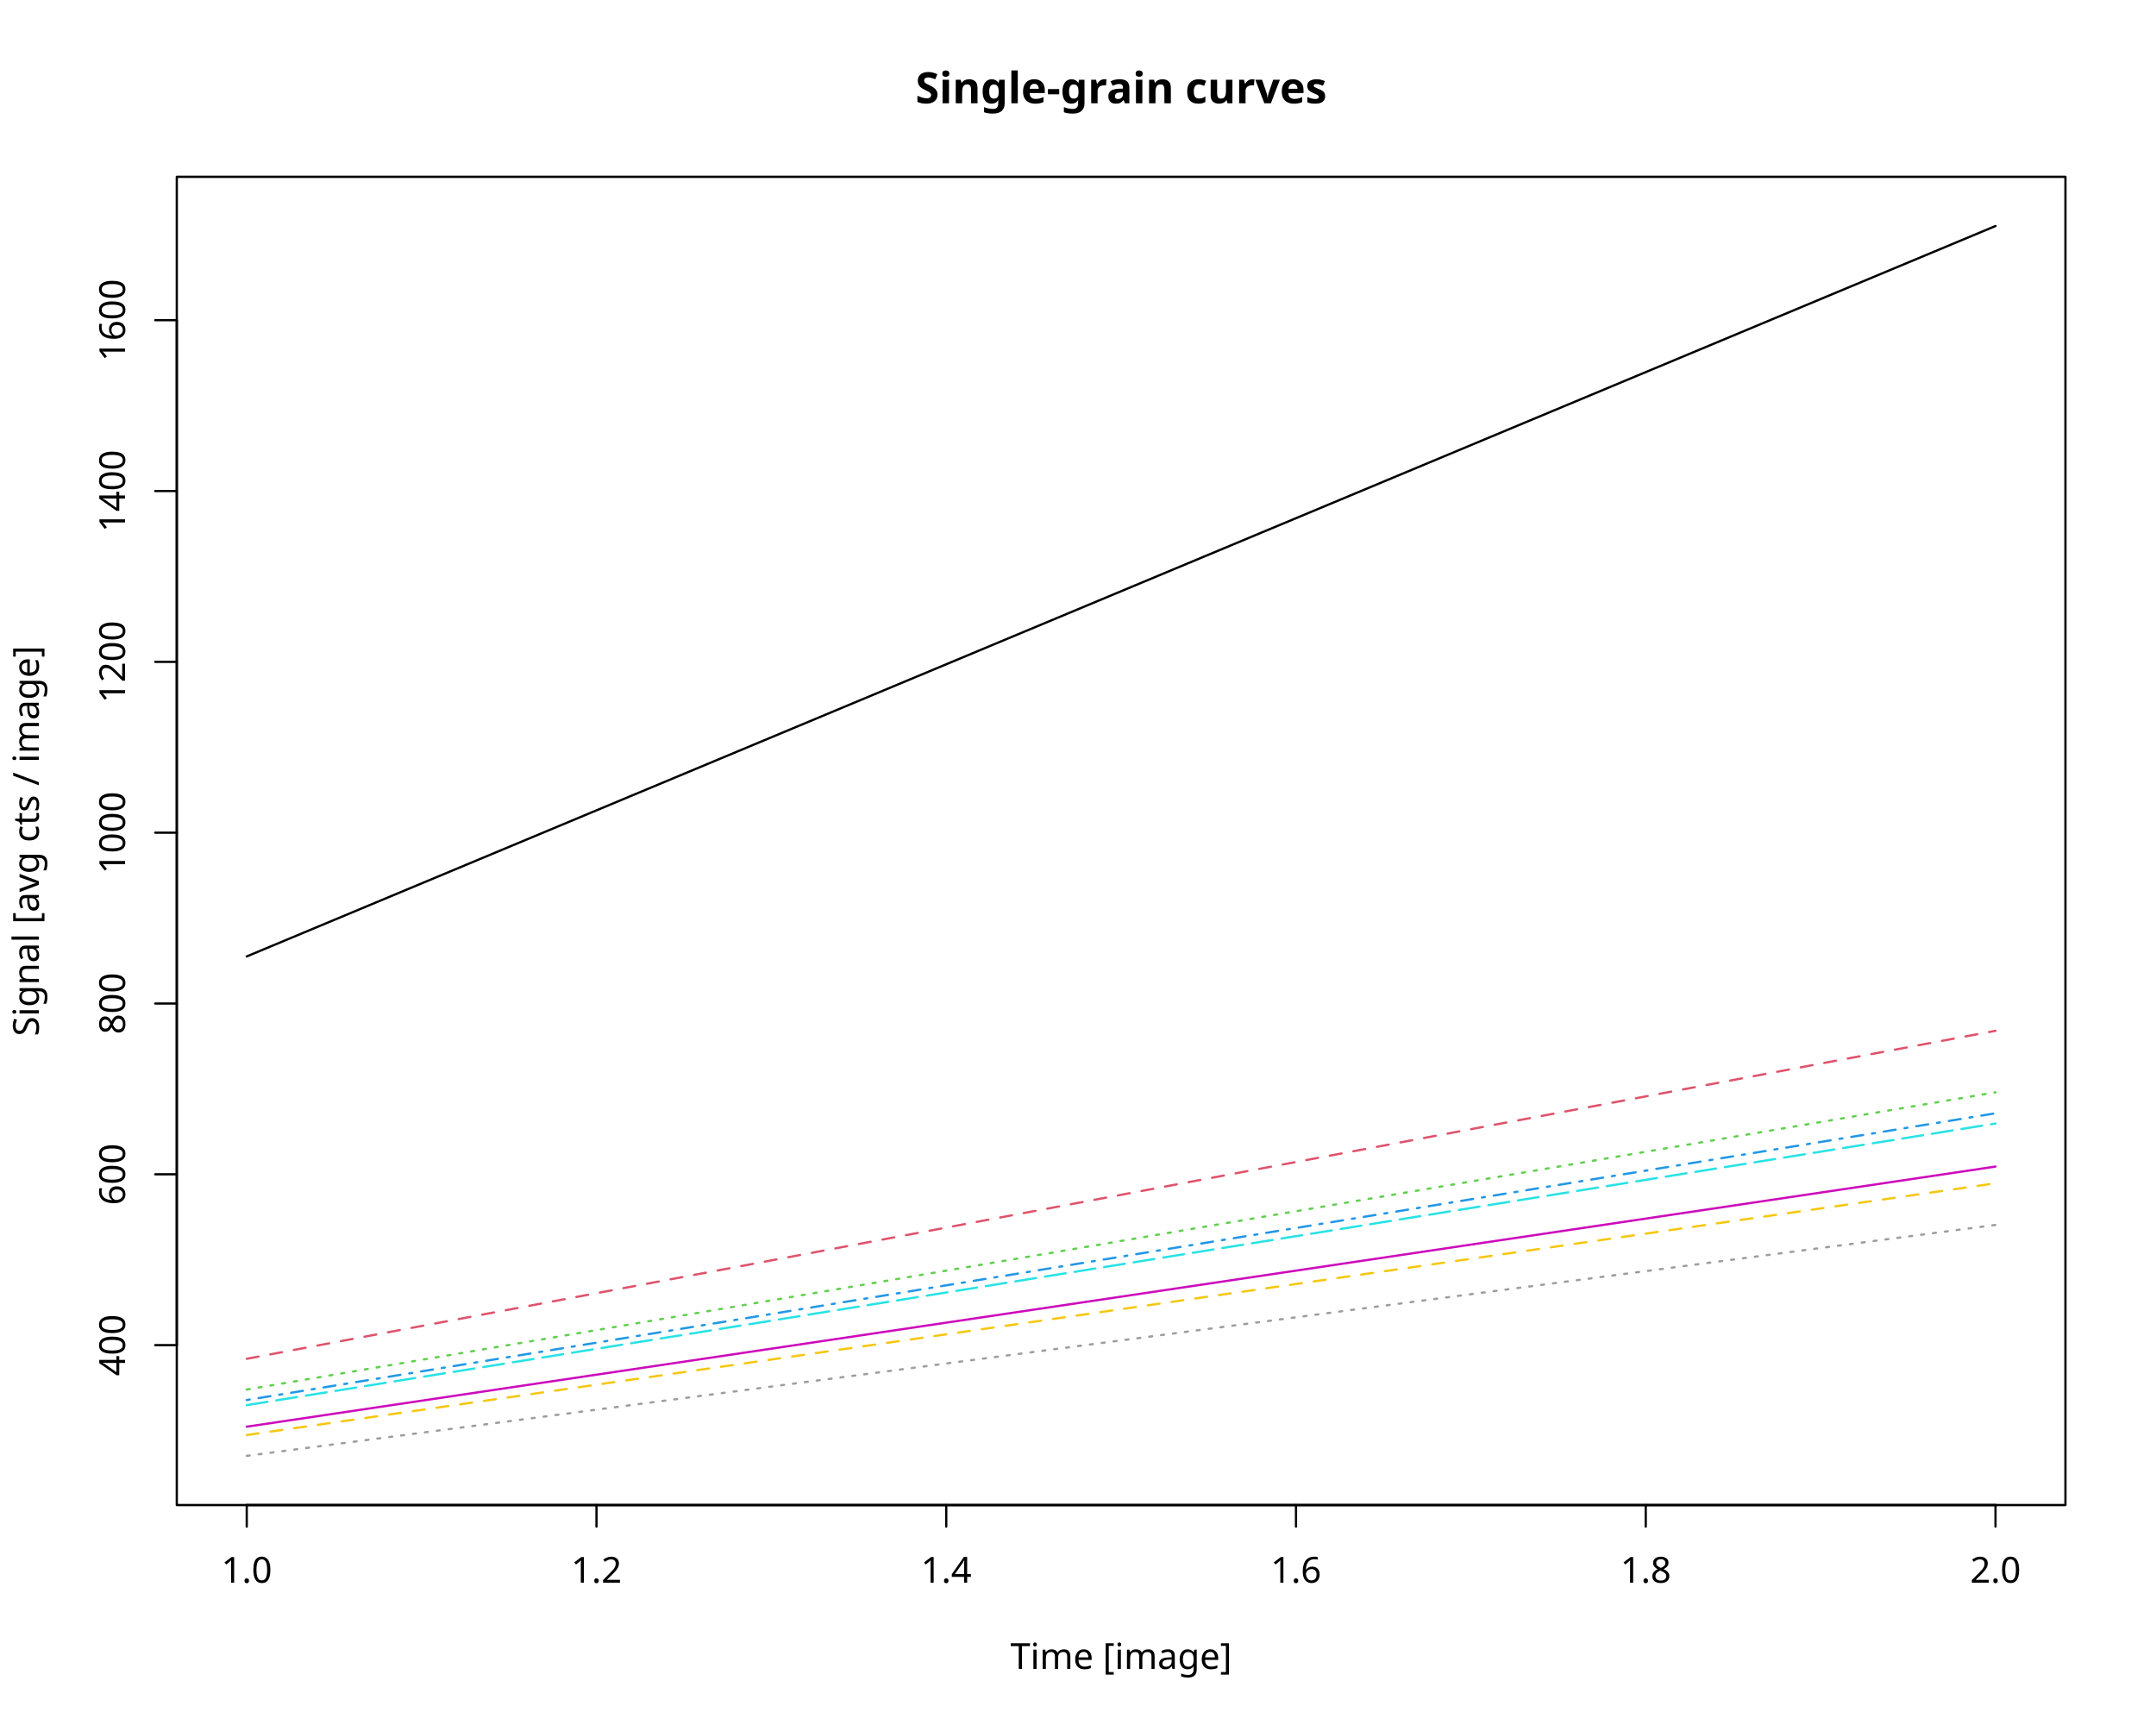
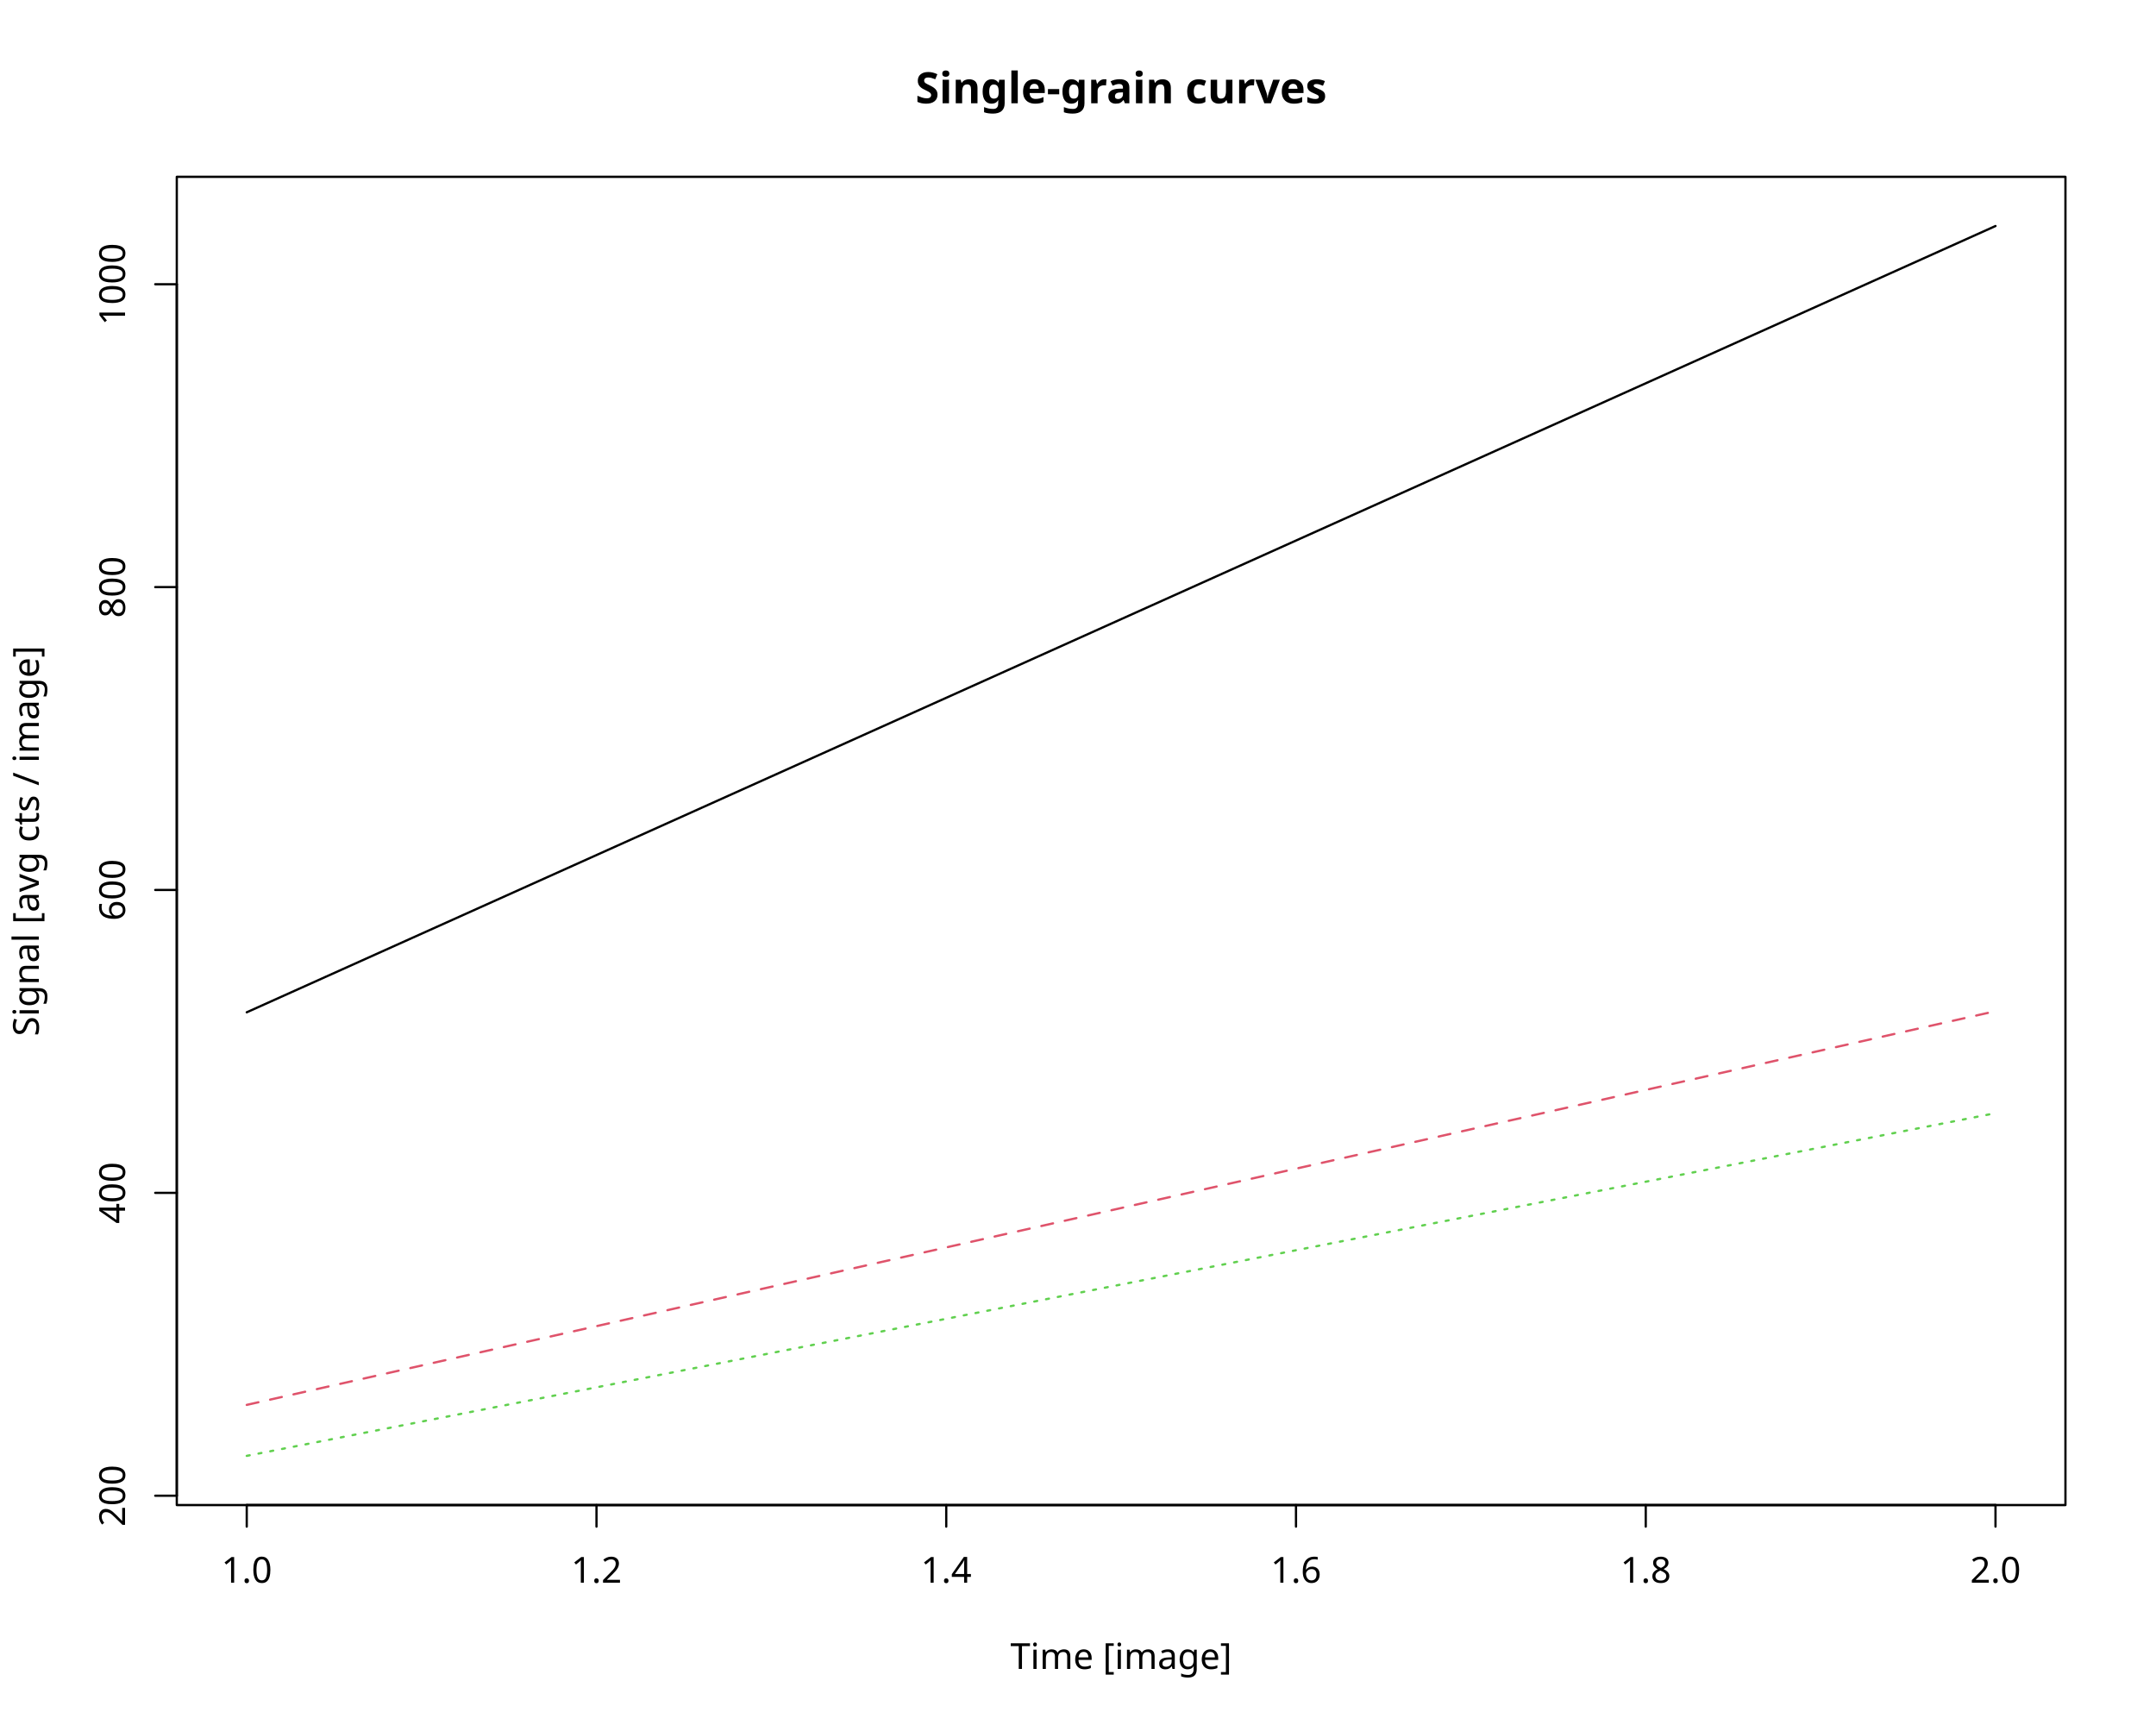
<svg xmlns="http://www.w3.org/2000/svg" class="svglite" data-engine-version="2.0" width="720.00pt" height="576.00pt" viewBox="0 0 720.00 576.00">
  <defs>
    <style type="text/css">
    .svglite line, .svglite polyline, .svglite polygon, .svglite path, .svglite rect, .svglite circle {
      fill: none;
      stroke: #000000;
      stroke-linecap: round;
      stroke-linejoin: round;
      stroke-miterlimit: 10.00;
    }
  </style>
  </defs>
  <rect width="100%" height="100%" style="stroke: none; fill: #FFFFFF;" />
  <defs>
    <clipPath id="cpMC4wMHw3MjAuMDB8MC4wMHw1NzYuMDA=">
      <rect x="0.00" y="0.00" width="720.00" height="576.00" />
    </clipPath>
  </defs>
  <g clip-path="url(#cpMC4wMHw3MjAuMDB8MC4wMHw1NzYuMDA=)">
</g>
  <defs>
    <clipPath id="cpNTkuMDR8Njg5Ljc2fDU5LjA0fDUwMi41Ng==">
      <rect x="59.04" y="59.04" width="630.72" height="443.52" />
    </clipPath>
  </defs>
  <g clip-path="url(#cpNTkuMDR8Njg5Ljc2fDU5LjA0fDUwMi41Ng==)">
-     <polyline points="82.40,319.36 666.40,75.47 " style="stroke-width: 0.75;" />
+     <polyline points="82.40,338.02 666.40,75.47 " style="stroke-width: 0.75;" />
  </g>
  <g clip-path="url(#cpMC4wMHw3MjAuMDB8MC4wMHw1NzYuMDA=)">
    <line x1="82.40" y1="502.56" x2="666.40" y2="502.56" style="stroke-width: 0.75;" />
    <line x1="82.40" y1="502.56" x2="82.40" y2="509.76" style="stroke-width: 0.75;" />
    <line x1="199.20" y1="502.56" x2="199.20" y2="509.76" style="stroke-width: 0.75;" />
    <line x1="316.00" y1="502.56" x2="316.00" y2="509.76" style="stroke-width: 0.75;" />
    <line x1="432.80" y1="502.56" x2="432.80" y2="509.76" style="stroke-width: 0.75;" />
    <line x1="549.60" y1="502.56" x2="549.60" y2="509.76" style="stroke-width: 0.75;" />
    <line x1="666.40" y1="502.56" x2="666.40" y2="509.76" style="stroke-width: 0.75;" />
    <text x="82.40" y="528.48" text-anchor="middle" style="font-size: 12.00px; font-family: sans;" textLength="16.68px" lengthAdjust="spacingAndGlyphs">1.0</text>
    <text x="199.20" y="528.48" text-anchor="middle" style="font-size: 12.00px; font-family: sans;" textLength="16.68px" lengthAdjust="spacingAndGlyphs">1.2</text>
    <text x="316.00" y="528.48" text-anchor="middle" style="font-size: 12.00px; font-family: sans;" textLength="16.68px" lengthAdjust="spacingAndGlyphs">1.4</text>
    <text x="432.80" y="528.48" text-anchor="middle" style="font-size: 12.00px; font-family: sans;" textLength="16.68px" lengthAdjust="spacingAndGlyphs">1.6</text>
    <text x="549.60" y="528.48" text-anchor="middle" style="font-size: 12.00px; font-family: sans;" textLength="16.68px" lengthAdjust="spacingAndGlyphs">1.8</text>
    <text x="666.40" y="528.48" text-anchor="middle" style="font-size: 12.00px; font-family: sans;" textLength="16.68px" lengthAdjust="spacingAndGlyphs">2.0</text>
-     <line x1="59.04" y1="449.16" x2="59.04" y2="106.92" style="stroke-width: 0.75;" />
-     <line x1="59.04" y1="449.16" x2="51.84" y2="449.16" style="stroke-width: 0.75;" />
-     <line x1="59.04" y1="392.12" x2="51.84" y2="392.12" style="stroke-width: 0.75;" />
-     <line x1="59.04" y1="335.08" x2="51.84" y2="335.08" style="stroke-width: 0.75;" />
-     <line x1="59.04" y1="278.04" x2="51.84" y2="278.04" style="stroke-width: 0.75;" />
-     <line x1="59.04" y1="221.00" x2="51.84" y2="221.00" style="stroke-width: 0.75;" />
-     <line x1="59.04" y1="163.96" x2="51.84" y2="163.96" style="stroke-width: 0.75;" />
-     <line x1="59.04" y1="106.92" x2="51.84" y2="106.92" style="stroke-width: 0.75;" />
-     <text transform="translate(41.76,449.16) rotate(-90)" text-anchor="middle" style="font-size: 12.00px; font-family: sans;" textLength="20.02px" lengthAdjust="spacingAndGlyphs">400</text>
-     <text transform="translate(41.76,392.12) rotate(-90)" text-anchor="middle" style="font-size: 12.00px; font-family: sans;" textLength="20.02px" lengthAdjust="spacingAndGlyphs">600</text>
-     <text transform="translate(41.76,335.08) rotate(-90)" text-anchor="middle" style="font-size: 12.00px; font-family: sans;" textLength="20.02px" lengthAdjust="spacingAndGlyphs">800</text>
-     <text transform="translate(41.76,278.04) rotate(-90)" text-anchor="middle" style="font-size: 12.00px; font-family: sans;" textLength="26.70px" lengthAdjust="spacingAndGlyphs">1000</text>
-     <text transform="translate(41.76,221.00) rotate(-90)" text-anchor="middle" style="font-size: 12.00px; font-family: sans;" textLength="26.70px" lengthAdjust="spacingAndGlyphs">1200</text>
-     <text transform="translate(41.76,163.96) rotate(-90)" text-anchor="middle" style="font-size: 12.00px; font-family: sans;" textLength="26.70px" lengthAdjust="spacingAndGlyphs">1400</text>
-     <text transform="translate(41.76,106.92) rotate(-90)" text-anchor="middle" style="font-size: 12.00px; font-family: sans;" textLength="26.70px" lengthAdjust="spacingAndGlyphs">1600</text>
+     <line x1="59.04" y1="499.44" x2="59.04" y2="94.91" style="stroke-width: 0.75;" />
+     <line x1="59.04" y1="499.44" x2="51.84" y2="499.44" style="stroke-width: 0.75;" />
+     <line x1="59.04" y1="398.31" x2="51.84" y2="398.31" style="stroke-width: 0.75;" />
+     <line x1="59.04" y1="297.17" x2="51.84" y2="297.17" style="stroke-width: 0.75;" />
+     <line x1="59.04" y1="196.04" x2="51.84" y2="196.04" style="stroke-width: 0.75;" />
+     <line x1="59.04" y1="94.91" x2="51.84" y2="94.91" style="stroke-width: 0.75;" />
+     <text transform="translate(41.76,499.44) rotate(-90)" text-anchor="middle" style="font-size: 12.00px; font-family: sans;" textLength="20.02px" lengthAdjust="spacingAndGlyphs">200</text>
+     <text transform="translate(41.76,398.31) rotate(-90)" text-anchor="middle" style="font-size: 12.00px; font-family: sans;" textLength="20.02px" lengthAdjust="spacingAndGlyphs">400</text>
+     <text transform="translate(41.76,297.17) rotate(-90)" text-anchor="middle" style="font-size: 12.00px; font-family: sans;" textLength="20.02px" lengthAdjust="spacingAndGlyphs">600</text>
+     <text transform="translate(41.76,196.04) rotate(-90)" text-anchor="middle" style="font-size: 12.00px; font-family: sans;" textLength="20.02px" lengthAdjust="spacingAndGlyphs">800</text>
+     <text transform="translate(41.76,94.91) rotate(-90)" text-anchor="middle" style="font-size: 12.00px; font-family: sans;" textLength="26.70px" lengthAdjust="spacingAndGlyphs">1000</text>
    <polygon points="59.04,502.56 689.76,502.56 689.76,59.04 59.04,59.04 " style="stroke-width: 0.75; fill: none;" />
    <text x="374.40" y="34.48" text-anchor="middle" style="font-size: 14.40px; font-weight: bold; font-family: sans;" textLength="123.28px" lengthAdjust="spacingAndGlyphs">Single-grain curves</text>
    <text x="374.40" y="557.28" text-anchor="middle" style="font-size: 12.00px; font-family: sans;" textLength="69.36px" lengthAdjust="spacingAndGlyphs">Time [image]</text>
    <text transform="translate(12.96,280.80) rotate(-90)" text-anchor="middle" style="font-size: 12.00px; font-family: sans;" textLength="124.08px" lengthAdjust="spacingAndGlyphs">Signal [avg cts / image]</text>
  </g>
  <g clip-path="url(#cpNTkuMDR8Njg5Ljc2fDU5LjA0fDUwMi41Ng==)">
-     <polyline points="82.40,453.72 666.40,344.20 " style="stroke-width: 0.75; stroke: #DF536B; stroke-dasharray: 4.00,4.00;" />
-     <polyline points="82.40,463.99 666.40,364.74 " style="stroke-width: 0.75; stroke: #61D04F; stroke-dasharray: 1.00,3.00;" />
-     <polyline points="82.40,467.49 666.40,371.74 " style="stroke-width: 0.75; stroke: #2297E6; stroke-dasharray: 1.00,3.00,4.00,3.00;" />
-     <polyline points="82.40,469.20 666.40,375.16 " style="stroke-width: 0.75; stroke: #28E2E5; stroke-dasharray: 7.00,3.00;" />
-     <polyline points="82.40,476.39 666.40,389.53 " style="stroke-width: 0.75; stroke: #CD0BBC;" />
-     <polyline points="82.40,479.18 666.40,395.11 " style="stroke-width: 0.75; stroke: #F5C710; stroke-dasharray: 4.00,4.00;" />
-     <polyline points="82.40,486.13 666.40,409.02 " style="stroke-width: 0.75; stroke: #9E9E9E; stroke-dasharray: 1.00,3.00;" />
+     <polyline points="82.40,469.11 666.40,337.65 " style="stroke-width: 0.75; stroke: #DF536B; stroke-dasharray: 4.00,4.00;" />
+     <polyline points="82.40,486.13 666.40,371.70 " style="stroke-width: 0.75; stroke: #61D04F; stroke-dasharray: 1.00,3.00;" />
  </g>
</svg>
